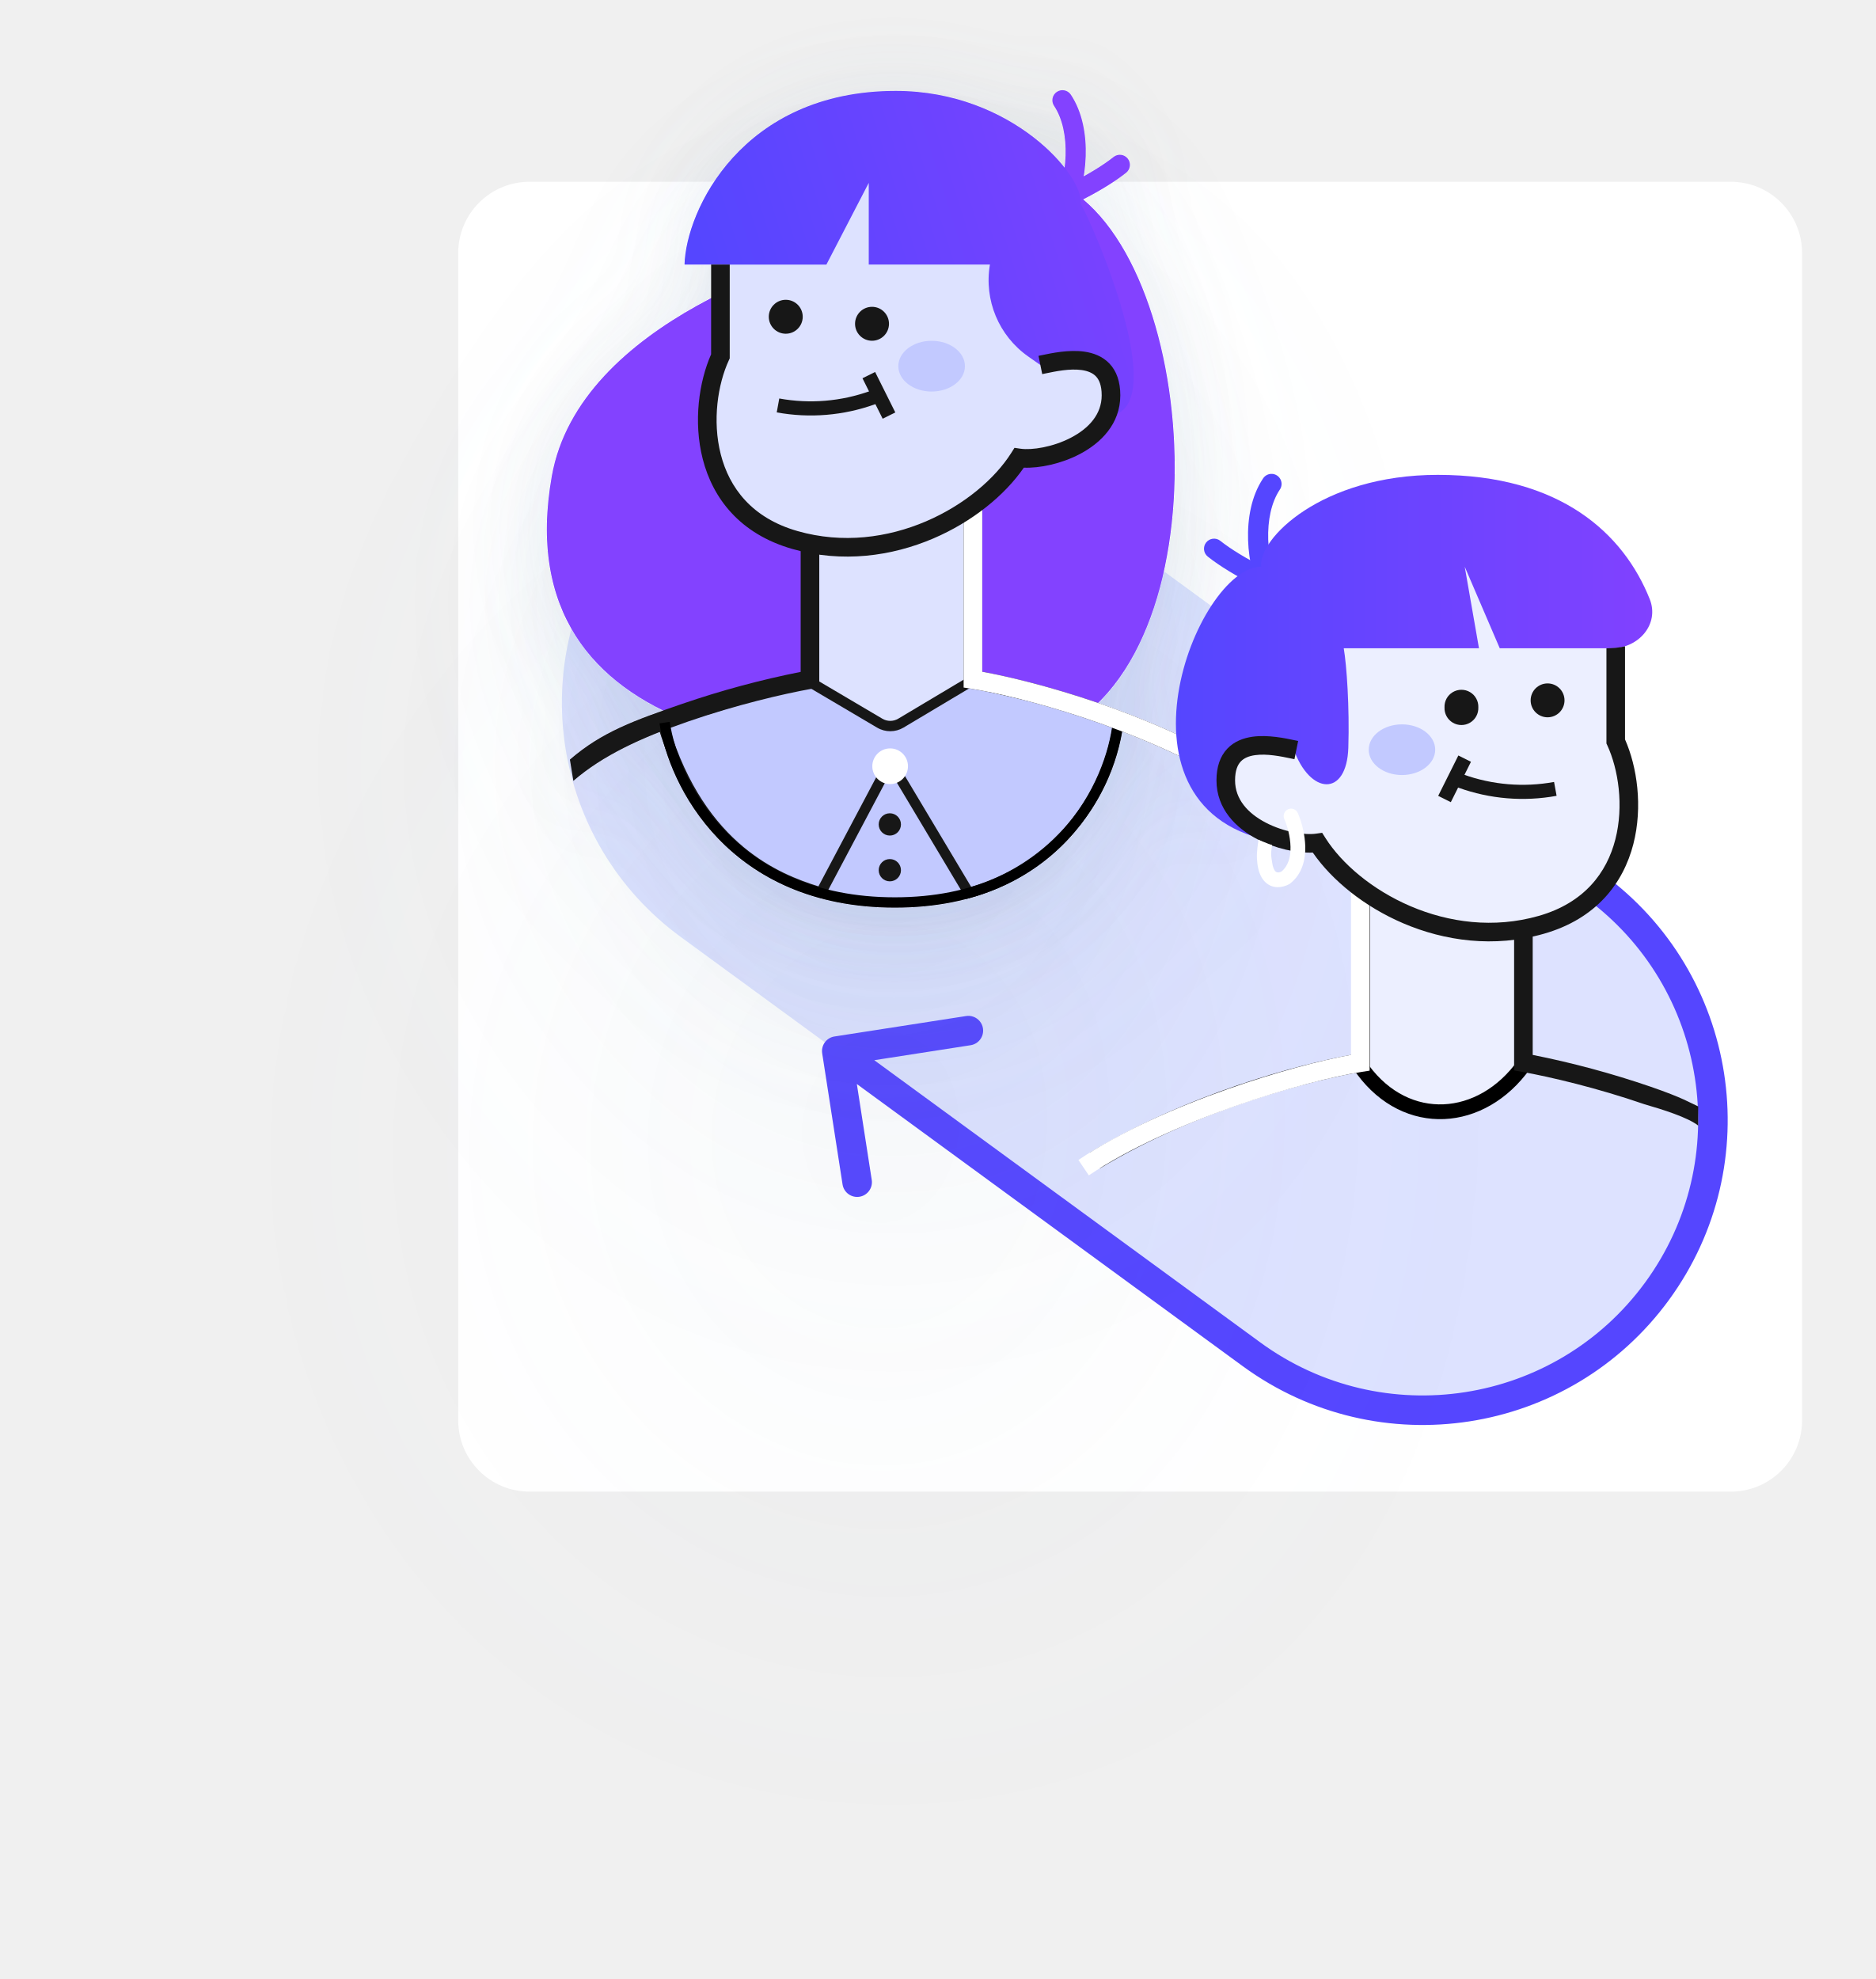
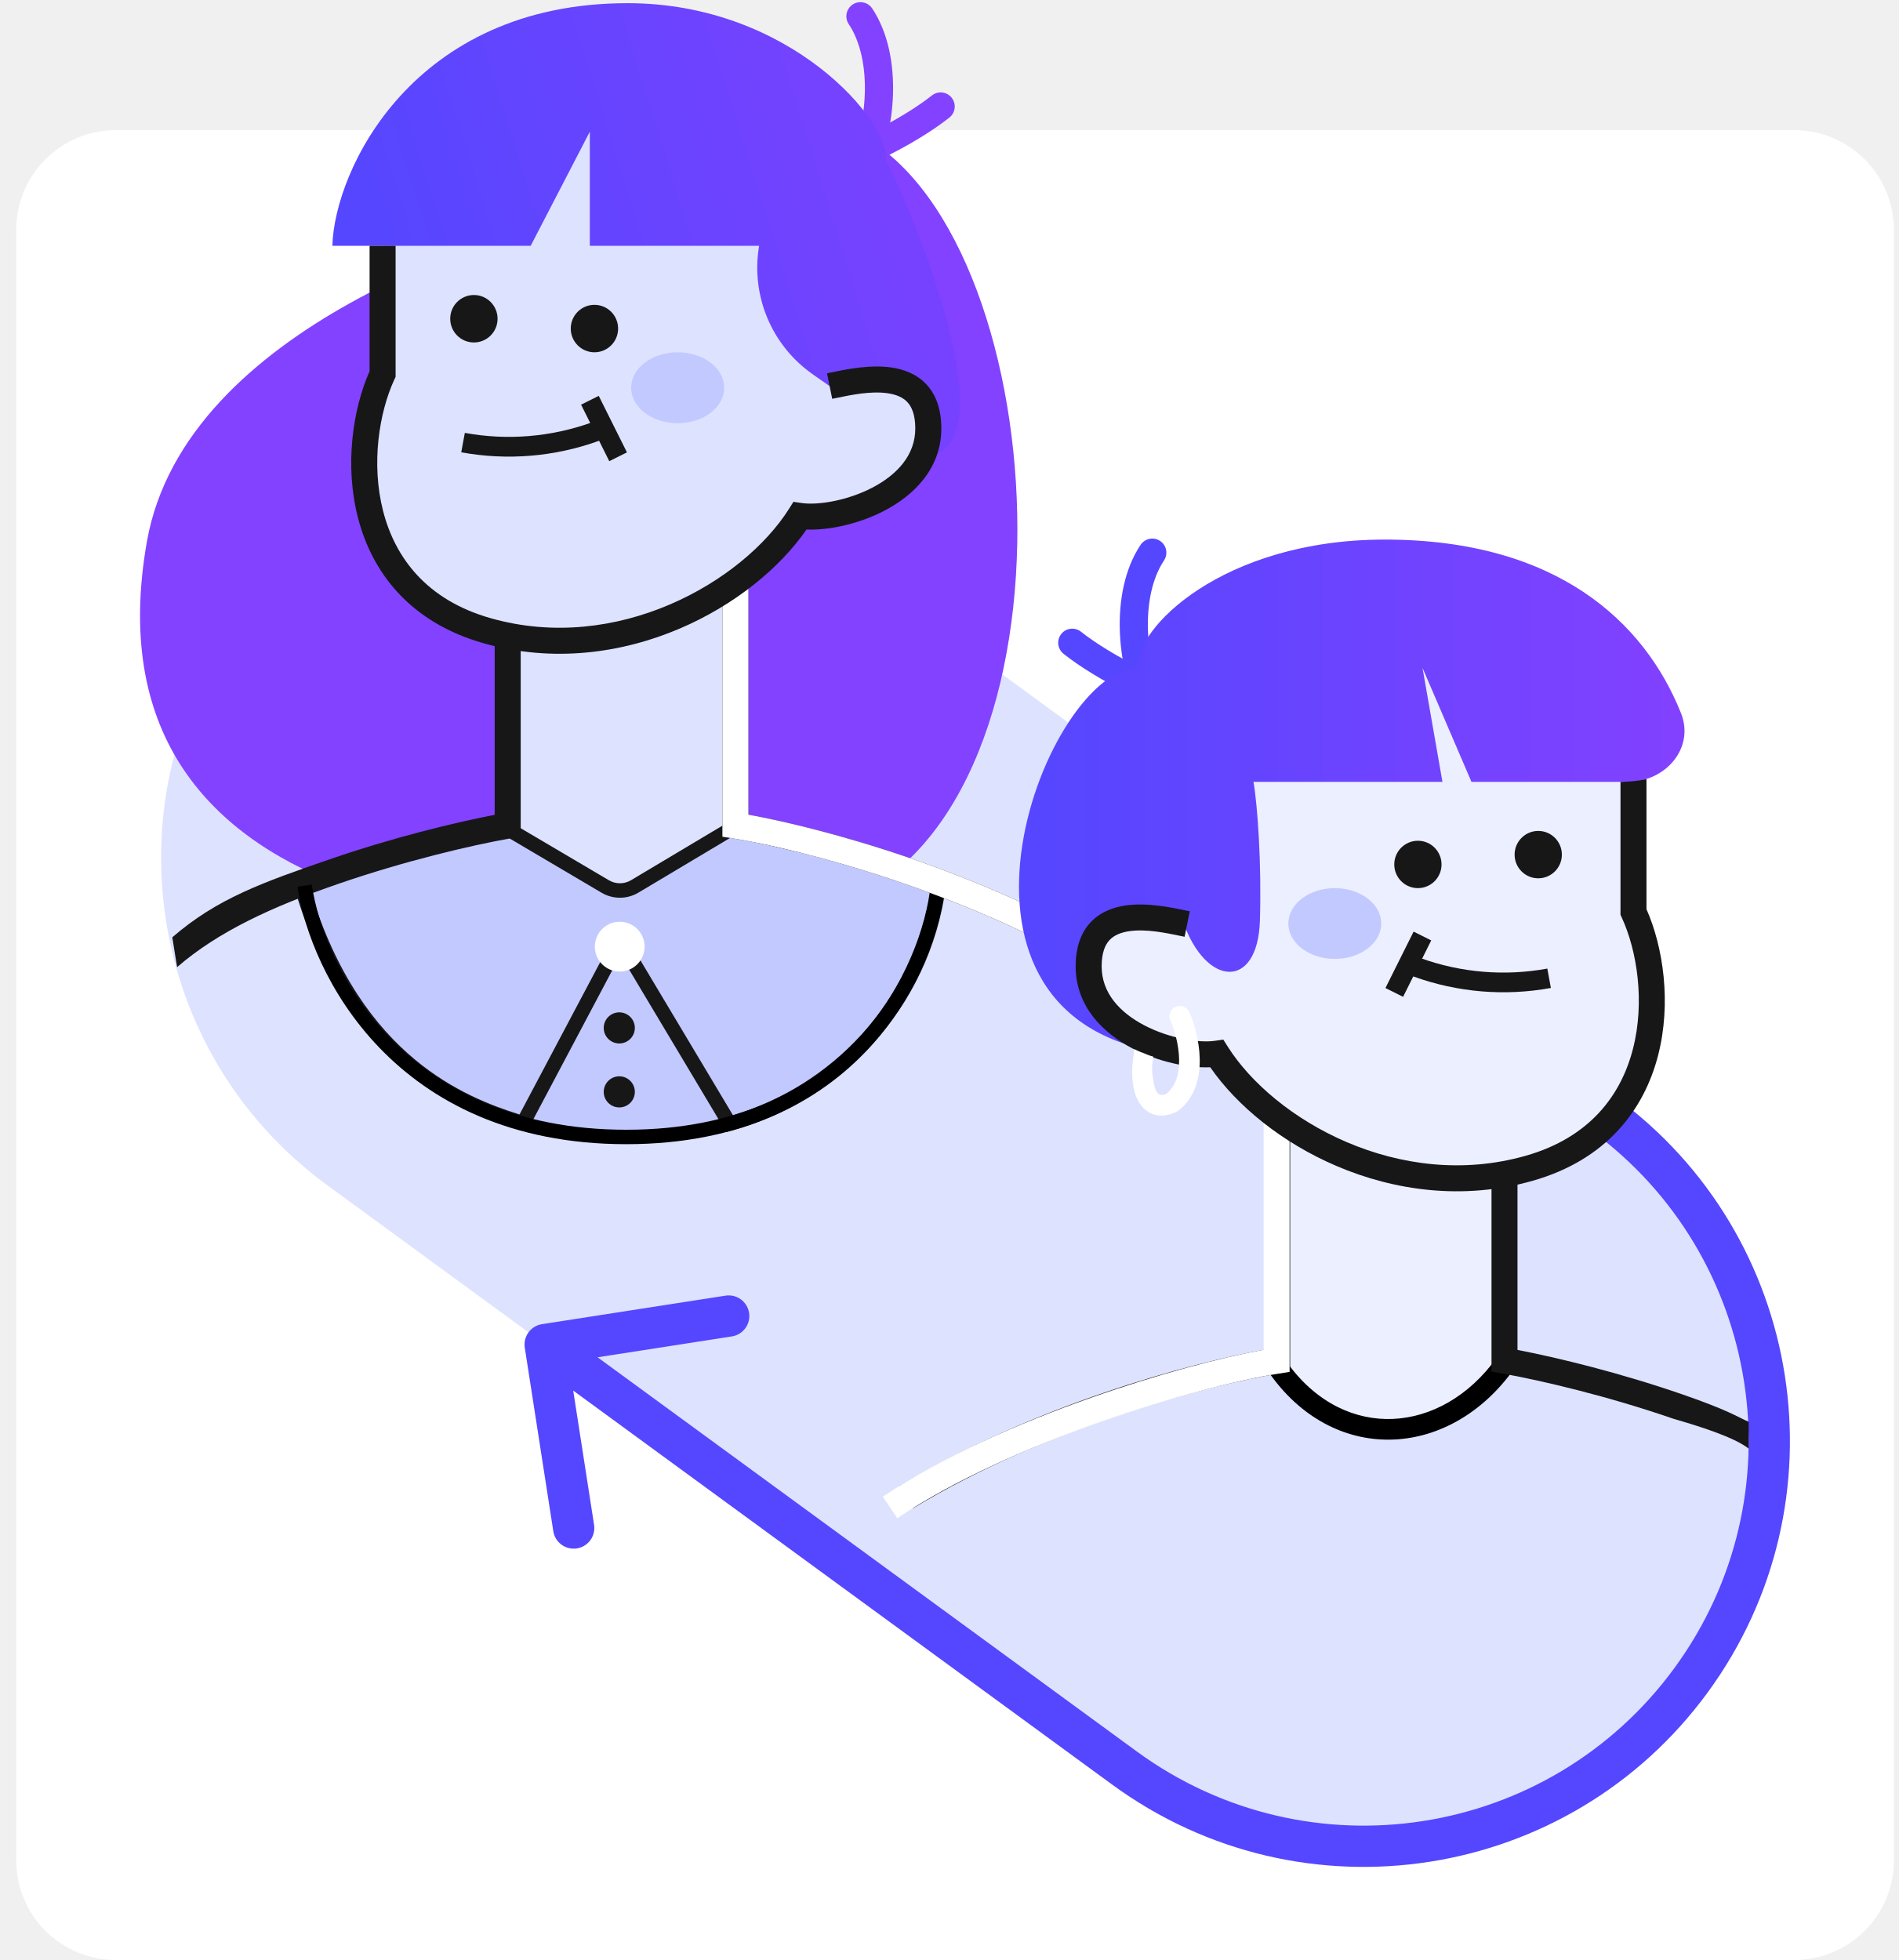
- <svg xmlns="http://www.w3.org/2000/svg" width="127" height="134" fill="none">
-   <path d="M31.027 17.136a4.828 4.828 0 0 1 4.828-4.828H117.2a4.827 4.827 0 0 1 4.827 4.828v79.036A4.827 4.827 0 0 1 117.2 101H35.855a4.828 4.828 0 0 1-4.828-4.828V17.136Z" fill="#fff" />
-   <rect x="53.432" y="20.129" width="87.168" height="39.295" rx="19.648" transform="rotate(36.17 53.432 20.129)" fill="#DDE2FF" />
-   <path d="M56.509 70.18a1 1 0 0 0-.835 1.142l1.382 8.894a1 1 0 0 0 1.976-.307l-1.228-7.905 7.905-1.229a1 1 0 1 0-.307-1.976l-8.893 1.382Zm28.827 20.713L66.012 76.766l-1.18 1.614 19.323 14.127 1.18-1.614ZM66.012 76.766l-8.76-6.404-1.18 1.614 8.76 6.404 1.18-1.614Zm22.011-30.107 19.323 14.127 1.181-1.615-19.323-14.127-1.18 1.615Zm23.372 40.185c-6.078 8.314-17.745 10.127-26.06 4.049l-1.18 1.614c9.206 6.73 22.124 4.723 28.854-4.482l-1.614-1.18Zm1.614 1.18c6.73-9.205 4.723-22.123-4.482-28.853l-1.181 1.614c8.314 6.079 10.127 17.746 4.049 26.06l1.614 1.18Z" fill="#5546FF" />
-   <g filter="url(#a)">
-     <path d="M68.757 50.39c13.734-1.963 13.325-29.592 4.569-36.909l-14.784 2.903c-3.843.817-19.324 5.38-21.18 15.855-3.232 18.235 17.66 20.112 31.395 18.15Z" fill="url(#b)" />
-     <path d="M60.51 61.215c-10.47 0-14.698-8.107-15.502-12.16l9.84-2.971 5.464 3.15 3.853-2.102 2.101-1.048 9.562 2.97c-.743 4.054-4.846 12.161-15.317 12.161Z" fill="#C2C9FF" />
-     <path d="M55.059 46.082v-8.756c5.884.28 9.69-1.985 10.857-3.152v11.908l-5.604 3.152-5.253-3.152Z" fill="#DDE2FF" />
-     <path fill-rule="evenodd" clip-rule="evenodd" d="m54.574 45.61 5.177 3.056a1.05 1.05 0 0 0 1.072-.003l4.777-2.85 6.39 1.466 4.135 1.356-.037.288c-.785 6.005-5.204 10.458-10.395 11.878l-.257.07-4.81-8.051a.35.35 0 0 0-.61.016l-4.248 8.02-.276-.084c-1.41-.427-3.523-1.155-5.6-2.885-2.08-1.732-4.103-4.452-5.374-8.832l-.096-.331 10.152-3.113Zm-9.285 3.58c1.238 4.06 3.138 6.565 5.052 8.16 1.842 1.533 3.715 2.24 5.079 2.666l3.977-7.508a1.05 1.05 0 0 1 1.83-.047l4.536 7.592c4.747-1.401 8.758-5.473 9.59-10.934l-3.55-1.164-6.086-1.397-4.535 2.707c-.55.328-1.236.33-1.787.004l-4.911-2.898-9.195 2.82Z" fill="#171717" />
-     <path d="M61.483 51.883a1.207 1.207 0 1 1-2.415 0 1.207 1.207 0 0 1 2.415 0Z" fill="#fff" />
-     <path d="M61.008 55.822a.754.754 0 1 1-1.508 0 .754.754 0 0 1 1.508 0ZM61.008 58.922a.754.754 0 1 1-1.508 0 .754.754 0 0 1 1.508 0Z" fill="#171717" />
-     <path fill-rule="evenodd" clip-rule="evenodd" d="M72.368 12.462c1.225-.59 2.35-1.287 3.035-1.834a.682.682 0 1 1 .851 1.07c-.784.625-2.004 1.375-3.295 1.996-1.282.618-2.708 1.145-3.898 1.272l-.143-1.36c.958-.102 2.217-.55 3.45-1.144Z" fill="#8342FF" />
-     <path fill-rule="evenodd" clip-rule="evenodd" d="M72.153 10.539c.042-1.283-.202-2.506-.779-3.372a.683.683 0 1 1 1.138-.757c.79 1.188 1.054 2.729 1.007 4.174-.047 1.45-.41 2.901-.975 3.963l-1.206-.643c.452-.848.774-2.088.815-3.365Z" fill="#8342FF" />
-     <path fill-rule="evenodd" clip-rule="evenodd" d="M66.513 45.486V32.853h-1.261v13.702l.53.085c3.152.503 11.155 2.526 17.79 6.55l.653-1.078c-6.47-3.925-14.164-5.983-17.712-6.626Zm-12.297.008V35.017h1.26v11.528l-.518.093c-1.938.348-5.117 1.096-8.324 2.203-3.224 1.113-5.816 2.311-7.81 4.035l-.234-1.445c2.183-1.887 4.374-2.657 7.632-3.782a61.811 61.811 0 0 1 7.994-2.155Z" fill="#171717" />
-     <path fill-rule="evenodd" clip-rule="evenodd" d="M48.63 56.784c-2.5-2.596-3.665-5.71-3.972-7.804l.693-.102c.289 1.966 1.397 4.941 3.783 7.42 2.377 2.47 6.034 4.46 11.46 4.46 5.425 0 8.998-1.99 11.271-4.455 2.284-2.475 3.272-5.446 3.482-7.41l.697.073c-.224 2.095-1.266 5.213-3.664 7.813-2.408 2.61-6.17 4.68-11.786 4.68-5.617 0-9.456-2.07-11.965-4.675Z" fill="#000" />
-     <path d="M69.008 31.005c-2.373 3.753-9 8.045-15.545 5.293-5.741-2.413-6.405-5.126-5.044-10.798.264-3.593.394-8.052.808-10.58l7.071-5.706 7.172 3.293 7.12 5.63v6.434c1.32-.268 4.64-1.022 4.64 2.195 0 3.218-4.375 4.507-6.222 4.239Z" fill="#DDE2FF" />
-     <path d="M54.356 21.449a1.149 1.149 0 1 1-1.148-1.15c.634 0 1.148.515 1.148 1.15Z" fill="#171717" />
-     <path d="M74.547 24.714c-.546-1.096-2.96-.457-4.1 0l-.818-.574a6.304 6.304 0 0 1-2.597-6.226h-8.205v-5.532l-2.868 5.533h-9.61c.096-3.66 3.892-11.761 14.306-11.761 7.913 0 12.775 5.807 12.526 7.652.846 1.428 6.15 13.647 2.05 14.332 0-.685-.137-2.329-.684-3.424Z" fill="url(#c)" />
-     <path d="M60.197 21.925a1.149 1.149 0 1 1-1.147-1.15c.634 0 1.147.515 1.147 1.15Z" fill="#171717" />
-     <path fill-rule="evenodd" clip-rule="evenodd" d="m59.677 27.218-.426.154c-2.13.768-4.427.959-6.655.551l.172-.941c2.062.377 4.187.201 6.158-.51l.426-.154.325.9Z" fill="#171717" />
-     <path fill-rule="evenodd" clip-rule="evenodd" d="m59.769 28.353-1.367-2.74.856-.426 1.367 2.739-.856.427Z" fill="#171717" />
-     <path d="M65.34 24.794c0 .95-1.01 1.718-2.255 1.718-1.245 0-2.255-.769-2.255-1.718 0-.95 1.01-1.719 2.255-1.719 1.245 0 2.255.77 2.255 1.719Z" fill="#C2C9FF" />
-     <path fill-rule="evenodd" clip-rule="evenodd" d="M66.513 45.486V34.358h-1.261v12.196l.531.085c3.151.503 11.154 2.526 17.788 6.55l.654-1.078c-6.47-3.925-14.164-5.983-17.712-6.627Z" fill="#fff" />
-     <path fill-rule="evenodd" clip-rule="evenodd" d="M49.413 17.914h-1.261v6.077c-.818 1.85-1.216 4.564-.565 7.096.676 2.631 2.49 5.064 6.077 6.087 3.381.964 6.73.485 9.53-.712 2.64-1.129 4.834-2.913 6.133-4.796 1.067.044 2.527-.261 3.777-.913 1.426-.744 2.757-2.042 2.757-3.985 0-.92-.25-1.639-.735-2.15-.477-.503-1.105-.724-1.704-.809-1.048-.147-2.225.102-2.896.244l-.204.043.251 1.235.214-.044c.698-.145 1.648-.343 2.46-.23.43.062.75.203.965.428.206.218.388.594.388 1.283 0 1.273-.856 2.229-2.08 2.867-1.23.641-2.652.858-3.42.747l-.405-.059-.219.346c-1.109 1.753-3.185 3.525-5.777 4.634-2.584 1.104-5.634 1.53-8.689.658-3.11-.887-4.624-2.942-5.202-5.188-.587-2.286-.2-4.77.547-6.382l.058-.126v-6.35Z" fill="#171717" />
-   </g>
-   <path fill-rule="evenodd" clip-rule="evenodd" d="M85.663 38.452c-1.222-.589-2.346-1.286-3.03-1.831a.681.681 0 1 0-.849 1.067c.783.625 2 1.373 3.29 1.994 1.28.616 2.703 1.143 3.892 1.27l.142-1.358c-.957-.102-2.214-.55-3.445-1.142Z" fill="#5546FF" />
-   <path d="M103.098 72.642v-9.565c-6.368.431-9.758-1.754-10.657-2.9l-.643 12.465.507.555c2.93 3.205 8.042 2.996 10.701-.437l.092-.118Z" fill="#ECEFFF" />
-   <path d="M103.189 72.094c-2.875 4.008-7.929 4.357-10.898.343" stroke="#000" stroke-linecap="square" />
-   <path fill-rule="evenodd" clip-rule="evenodd" d="M85.876 36.531c-.04-1.28.203-2.501.778-3.366a.682.682 0 1 0-1.135-.755c-.79 1.186-1.053 2.724-1.006 4.166.047 1.448.408 2.897.974 3.957l1.204-.642c-.451-.846-.773-2.084-.815-3.36Z" fill="#5546FF" />
-   <path fill-rule="evenodd" clip-rule="evenodd" d="M91.51 71.42V58.809h1.258v13.68l-.53.085c-3.146.502-11.136 2.522-17.76 6.54l-.652-1.077c6.46-3.918 14.141-5.973 17.683-6.615Zm12.276.009v-10.46h-1.259v11.509l.518.093c1.935.348 5.109 1.094 8.311 2.2 1.205.347 2.939.888 3.636 1.444v-1.298c-.541-.242-1.006-.57-3.225-1.336a61.737 61.737 0 0 0-7.981-2.152Z" fill="#171717" />
-   <path fill-rule="evenodd" clip-rule="evenodd" d="M92.74 59.908h-1.259v11.516c-2.05.372-5.114 1.178-8.337 2.313-3.513 1.237-7.262 2.88-10.119 4.806l.704 1.043c2.73-1.84 6.366-3.441 9.833-4.662 3.465-1.22 6.713-2.043 8.646-2.346l.532-.084V59.908Z" fill="#fff" />
-   <path d="M89.019 56.964c2.37 3.747 8.985 8.032 15.52 5.285 5.731-2.409 6.394-5.118 5.035-10.78-.263-3.588-.392-8.04-.806-10.564l-7.06-5.696-7.16 3.287-7.11 5.62v6.425c-1.316-.268-4.631-1.02-4.631 2.192s4.368 4.499 6.212 4.231Z" fill="#ECEFFF" />
-   <path d="M103.646 47.423a1.147 1.147 0 1 0 1.146-1.148c-.633 0-1.146.514-1.146 1.148Z" fill="#171717" />
-   <path d="M83.487 50.683c.546-1.093 2.957-.455 4.094 0 1.112 3.172 3.617 3.302 3.72-.057.085-2.741-.11-5.56-.31-6.731h9.157l-.965-5.523 2.372 5.523h7.581c1.825 0 3.25-1.638 2.573-3.332-1.769-4.424-6.027-8.41-14.351-8.41-7.9 0-12.2 4.377-11.95 6.219-4.396 0-10.918 16.634 1 18.628-4.5-3-3.466-5.223-2.92-6.317Z" fill="url(#d)" />
-   <path d="M97.814 47.899a1.146 1.146 0 1 0 2.29 0 1.146 1.146 0 1 0-2.29 0Z" fill="#171717" />
-   <path fill-rule="evenodd" clip-rule="evenodd" d="m98.335 53.182.425.154c2.127.767 4.42.957 6.644.55l-.172-.939c-2.058.377-4.179.2-6.148-.51l-.425-.153-.325.898Z" fill="#171717" />
-   <path fill-rule="evenodd" clip-rule="evenodd" d="m98.241 54.316 1.365-2.735-.855-.426-1.365 2.734.855.427Z" fill="#171717" />
-   <path d="M92.681 50.763c0 .947 1.008 1.715 2.251 1.715 1.244 0 2.252-.768 2.252-1.715 0-.948-1.008-1.716-2.252-1.716-1.243 0-2.25.768-2.25 1.716Z" fill="#C2C9FF" />
-   <path fill-rule="evenodd" clip-rule="evenodd" d="m108.779 43.898.334-.015c.311-.013.621-.054.924-.122v6.306c.817 1.847 1.214 4.556.565 7.084-.676 2.627-2.487 5.056-6.068 6.077-3.376.963-6.72.484-9.514-.71-2.636-1.127-4.826-2.909-6.124-4.788-1.065.043-2.522-.262-3.77-.912-1.424-.743-2.753-2.039-2.753-3.98 0-.917.25-1.635.734-2.145.476-.502 1.103-.723 1.702-.808 1.046-.147 2.221.102 2.89.244l.204.042-.25 1.234-.214-.044c-.697-.145-1.645-.343-2.455-.229-.43.06-.75.202-.964.427-.206.217-.388.592-.388 1.28 0 1.272.855 2.226 2.076 2.862 1.229.641 2.649.858 3.416.746l.404-.058.218.345c1.108 1.75 3.18 3.52 5.768 4.626 2.58 1.103 5.625 1.527 8.675.658 3.105-.886 4.617-2.938 5.193-5.18.587-2.282.199-4.762-.545-6.371l-.058-.126v-6.444Z" fill="#171717" />
-   <path fill-rule="evenodd" clip-rule="evenodd" d="M87.224 54.796a.5.5 0 0 0-.26.658c.193.441.407 1.169.422 1.886.015.706-.16 1.303-.614 1.673-.207.1-.343.063-.425-.03-.068-.08-.165-.258-.212-.63-.046-.37-.11-.406 0-1.14 0 0-.178-.038-.455-.163-.258-.085-.46-.195-.46-.195-.119.788-.138 1.13-.077 1.622.061.488.206.88.448 1.16.535.619 1.28.457 1.687.24l.037-.019.033-.025c.84-.646 1.056-1.642 1.038-2.514a6.353 6.353 0 0 0-.504-2.264.5.5 0 0 0-.658-.259Z" fill="#fff" />
+ <svg xmlns="http://www.w3.org/2000/svg" width="92" height="95" viewBox="0 0 92 95" fill="none">
+   <path d="M0.787 11.136C0.787 8.47 2.949 6.308 5.615 6.308L86.96 6.308C89.626 6.308 91.787 8.47 91.787 11.136V81.696V90.172C91.787 92.839 89.626 95 86.96 95L5.615 95C2.948 95 0.787 92.839 0.787 90.172L0.787 81.696L0.787 11.136Z" fill="white" />
+   <path d="M11.596 29.99C18 21.23 30.293 19.32 39.052 25.724L77.699 53.978C86.459 60.382 88.368 72.675 81.964 81.435C75.56 90.194 63.267 92.104 54.508 85.7L15.861 57.446C7.101 51.042 5.192 38.749 11.596 29.99Z" fill="#DDE2FF" />
+   <path fill-rule="evenodd" clip-rule="evenodd" d="M77.106 54.785L57.783 40.659L58.964 39.044L78.287 53.171C87.492 59.901 89.499 72.819 82.769 82.025C76.039 91.23 63.121 93.237 53.915 86.507L27.781 67.401L28.792 73.909C28.877 74.454 28.503 74.966 27.957 75.05C27.412 75.135 26.901 74.761 26.816 74.216L25.434 65.322C25.349 64.777 25.723 64.266 26.269 64.181L35.162 62.799C35.708 62.715 36.219 63.088 36.304 63.634C36.389 64.18 36.015 64.691 35.469 64.775L28.962 65.787L55.096 84.893C63.41 90.971 75.077 89.158 81.155 80.844C87.233 72.531 85.42 60.864 77.106 54.785Z" fill="#5546FF" />
+   <path d="M38.517 44.389C52.251 42.427 51.842 14.798 43.086 7.481L28.301 10.384C24.459 11.201 8.978 15.764 7.122 26.239C3.89 44.474 24.782 46.351 38.517 44.389Z" fill="url(#paint0_linear_3590_1116)" />
+   <path d="M30.27 55.215C19.799 55.215 15.572 47.108 14.768 43.054L24.608 40.084L30.072 43.234L33.925 41.132L36.026 40.084L45.588 43.054C44.845 47.108 40.742 55.215 30.27 55.215Z" fill="#C2C9FF" />
+   <path d="M24.818 40.082V31.326C30.703 31.606 34.509 29.341 35.676 28.174V40.082L30.072 43.234L24.818 40.082Z" fill="#DDE2FF" />
+   <path fill-rule="evenodd" clip-rule="evenodd" d="M24.334 39.611L29.511 42.666C29.842 42.861 30.253 42.861 30.583 42.663L35.36 39.812L41.751 41.279L45.885 42.635L45.847 42.923C45.063 48.928 40.644 53.381 35.453 54.801L35.196 54.871L30.386 46.82C30.246 46.585 29.904 46.594 29.776 46.836L25.528 54.855L25.252 54.772C23.841 54.345 21.729 53.617 19.653 51.887C17.573 50.155 15.549 47.435 14.278 43.055L14.182 42.724L24.334 39.611ZM15.049 43.19C16.287 47.25 18.187 49.755 20.101 51.349C21.943 52.883 23.816 53.59 25.179 54.017L29.157 46.508C29.54 45.784 30.567 45.758 30.987 46.461L35.523 54.053C40.27 52.652 44.281 48.58 45.112 43.119L41.563 41.955L35.477 40.558L30.942 43.265C30.392 43.593 29.706 43.595 29.154 43.269L24.244 40.371L15.049 43.19Z" fill="#171717" />
+   <path d="M31.242 45.883C31.242 46.55 30.702 47.09 30.035 47.09C29.369 47.09 28.828 46.55 28.828 45.883C28.828 45.217 29.369 44.676 30.035 44.676C30.702 44.676 31.242 45.217 31.242 45.883Z" fill="white" />
+   <path d="M30.768 49.822C30.768 50.238 30.43 50.576 30.014 50.576C29.597 50.576 29.26 50.238 29.26 49.822C29.26 49.405 29.597 49.068 30.014 49.068C30.43 49.068 30.768 49.405 30.768 49.822Z" fill="#171717" />
+   <path d="M30.768 52.922C30.768 53.339 30.43 53.676 30.014 53.676C29.597 53.676 29.26 53.339 29.26 52.922C29.26 52.506 29.597 52.168 30.014 52.168C30.43 52.168 30.768 52.506 30.768 52.922Z" fill="#171717" />
+   <path fill-rule="evenodd" clip-rule="evenodd" d="M42.128 6.462C43.352 5.873 44.478 5.175 45.163 4.628C45.458 4.393 45.888 4.441 46.123 4.736C46.358 5.032 46.309 5.462 46.014 5.697C45.229 6.323 44.01 7.073 42.719 7.695C41.437 8.312 40.011 8.839 38.82 8.966L38.678 7.606C39.636 7.504 40.895 7.056 42.128 6.462Z" fill="#8342FF" />
+   <path fill-rule="evenodd" clip-rule="evenodd" d="M41.913 4.539C41.955 3.256 41.71 2.033 41.134 1.167C40.925 0.853 41.01 0.428 41.324 0.219C41.638 0.011 42.062 0.096 42.272 0.41C43.062 1.598 43.325 3.139 43.279 4.584C43.232 6.034 42.87 7.485 42.304 8.548L41.098 7.904C41.549 7.056 41.872 5.816 41.913 4.539Z" fill="#8342FF" />
+   <path fill-rule="evenodd" clip-rule="evenodd" d="M36.272 39.486L36.272 26.853L35.011 26.853L35.011 40.555L35.542 40.64C38.693 41.143 46.697 43.166 53.331 47.19L53.985 46.112C47.514 42.187 39.82 40.129 36.272 39.486ZM23.975 39.494L23.975 29.017L25.236 29.017L25.236 40.545L24.717 40.638C22.78 40.986 19.601 41.734 16.393 42.841C13.169 43.954 10.578 45.152 8.583 46.876L8.35 45.431C10.533 43.544 12.723 42.774 15.982 41.649C18.986 40.612 21.964 39.884 23.975 39.494Z" fill="#171717" />
+   <path fill-rule="evenodd" clip-rule="evenodd" d="M18.389 50.784C15.89 48.188 14.725 45.074 14.418 42.98L15.111 42.878C15.399 44.844 16.507 47.819 18.894 50.298C21.271 52.767 24.928 54.758 30.353 54.758C35.778 54.758 39.352 52.768 41.625 50.303C43.909 47.828 44.897 44.857 45.107 42.892L45.803 42.966C45.58 45.061 44.538 48.179 42.14 50.779C39.731 53.389 35.971 55.458 30.353 55.458C24.736 55.458 20.897 53.389 18.389 50.784Z" fill="black" />
+   <path d="M38.768 25.005C36.394 28.758 29.768 33.05 23.222 30.298C17.482 27.885 16.818 25.172 18.179 19.5C18.443 15.907 18.572 11.448 18.987 8.92L26.058 3.214L33.229 6.507L40.351 12.137V18.571C41.669 18.303 44.99 17.549 44.99 20.767C44.99 23.983 40.614 25.273 38.768 25.005Z" fill="#DDE2FF" />
+   <path d="M24.115 15.449C24.115 16.084 23.602 16.599 22.968 16.599C22.334 16.599 21.82 16.084 21.82 15.449C21.82 14.814 22.334 14.299 22.968 14.299C23.602 14.299 24.115 14.814 24.115 15.449Z" fill="#171717" />
+   <path d="M44.307 18.714C43.761 17.618 41.346 18.257 40.208 18.714L39.389 18.14C37.392 16.742 36.38 14.317 36.791 11.915H28.586V6.382L25.719 11.915L16.109 11.915C16.205 8.254 20 0.154 30.414 0.154C38.328 0.154 43.19 5.961 42.941 7.806C43.787 9.234 49.09 21.453 44.99 22.137C44.99 21.453 44.854 19.809 44.307 18.714Z" fill="url(#paint1_linear_3590_1116)" />
+   <path d="M29.957 15.925C29.957 16.56 29.443 17.075 28.81 17.075C28.176 17.075 27.662 16.56 27.662 15.925C27.662 15.29 28.176 14.775 28.81 14.775C29.443 14.775 29.957 15.29 29.957 15.925Z" fill="#171717" />
+   <path fill-rule="evenodd" clip-rule="evenodd" d="M29.437 21.218L29.011 21.372C26.88 22.14 24.584 22.331 22.355 21.923L22.528 20.982C24.589 21.359 26.714 21.183 28.686 20.472L29.112 20.318L29.437 21.218Z" fill="#171717" />
+   <path fill-rule="evenodd" clip-rule="evenodd" d="M29.529 22.353L28.162 19.614L29.018 19.187L30.385 21.926L29.529 22.353Z" fill="#171717" />
+   <path d="M35.099 18.794C35.099 19.743 34.09 20.512 32.845 20.512C31.599 20.512 30.59 19.743 30.59 18.794C30.59 17.845 31.599 17.075 32.845 17.075C34.09 17.075 35.099 17.845 35.099 18.794Z" fill="#C2C9FF" />
+   <path fill-rule="evenodd" clip-rule="evenodd" d="M36.273 39.486L36.273 28.359L35.012 28.359L35.012 40.555L35.543 40.64C38.694 41.143 46.697 43.166 53.331 47.19L53.985 46.112C47.515 42.187 39.821 40.129 36.273 39.486Z" fill="white" />
+   <path fill-rule="evenodd" clip-rule="evenodd" d="M19.173 11.914H17.912V17.991C17.094 19.841 16.696 22.555 17.347 25.087C18.023 27.718 19.838 30.151 23.424 31.174C26.805 32.138 30.154 31.659 32.954 30.462C35.594 29.333 37.787 27.549 39.087 25.666C40.154 25.71 41.613 25.405 42.864 24.753C44.29 24.009 45.621 22.711 45.621 20.768C45.621 19.848 45.371 19.129 44.886 18.618C44.409 18.115 43.781 17.894 43.181 17.809C42.134 17.662 40.956 17.911 40.286 18.053C40.212 18.069 40.143 18.083 40.082 18.096L40.333 19.331C40.401 19.317 40.473 19.303 40.547 19.287C41.245 19.142 42.195 18.944 43.006 19.058C43.437 19.119 43.758 19.26 43.971 19.485C44.177 19.703 44.36 20.079 44.36 20.768C44.36 22.041 43.503 22.997 42.28 23.635C41.05 24.276 39.628 24.494 38.859 24.382L38.454 24.323L38.236 24.669C37.127 26.422 35.05 28.195 32.458 29.302C29.875 30.407 26.825 30.832 23.77 29.961C20.66 29.074 19.145 27.018 18.568 24.773C17.98 22.487 18.369 20.003 19.114 18.391L19.173 18.265V11.914Z" fill="#171717" />
+   <path fill-rule="evenodd" clip-rule="evenodd" d="M55.423 32.452C54.201 31.863 53.077 31.166 52.393 30.621C52.098 30.386 51.669 30.434 51.435 30.729C51.2 31.023 51.249 31.453 51.544 31.688C52.327 32.313 53.544 33.061 54.833 33.682C56.113 34.298 57.537 34.825 58.725 34.951L58.868 33.594C57.911 33.492 56.654 33.045 55.423 32.452Z" fill="#5546FF" />
+   <path d="M72.857 66.642L72.857 57.077C66.49 57.508 63.1 55.323 62.201 54.176L61.558 66.642L62.065 67.197C64.995 70.402 70.107 70.193 72.766 66.76L72.857 66.642Z" fill="#ECEFFF" />
+   <path fill-rule="evenodd" clip-rule="evenodd" d="M72.834 65.396L72.543 65.802C71.182 67.699 69.334 68.695 67.513 68.774C65.699 68.853 63.847 68.025 62.452 66.14L62.155 65.738L61.351 66.332L61.648 66.734C63.223 68.863 65.382 69.868 67.556 69.773C69.724 69.679 71.84 68.497 73.355 66.385L73.647 65.979L72.834 65.396Z" fill="black" />
+   <path fill-rule="evenodd" clip-rule="evenodd" d="M55.636 30.531C55.595 29.251 55.839 28.03 56.414 27.165C56.623 26.851 56.538 26.427 56.224 26.219C55.91 26.01 55.487 26.096 55.278 26.41C54.489 27.596 54.226 29.134 54.273 30.576C54.32 32.024 54.681 33.473 55.246 34.533L56.45 33.891C55.999 33.045 55.678 31.807 55.636 30.531Z" fill="#5546FF" />
+   <path fill-rule="evenodd" clip-rule="evenodd" d="M61.269 65.421L61.269 52.808L62.528 52.808L62.528 66.488L61.998 66.573C58.852 67.075 50.862 69.095 44.238 73.113L43.585 72.036C50.045 68.118 57.727 66.063 61.269 65.421ZM73.546 65.429L73.546 54.969L72.287 54.969L72.287 66.478L72.805 66.571C74.74 66.919 77.913 67.665 81.116 68.771C82.321 69.118 84.055 69.659 84.752 70.215L84.752 68.917C84.211 68.675 83.746 68.347 81.526 67.581C78.527 66.545 75.554 65.818 73.546 65.429Z" fill="#171717" />
+   <path fill-rule="evenodd" clip-rule="evenodd" d="M62.5 53.908H61.241V65.424C59.19 65.796 56.126 66.602 52.904 67.737C49.391 68.974 45.642 70.616 42.785 72.543L43.489 73.587C46.219 71.746 49.855 70.145 53.322 68.924C56.787 67.704 60.035 66.881 61.968 66.578L62.5 66.494V53.908Z" fill="white" />
+   <path d="M58.778 50.964C61.148 54.711 67.764 58.996 74.299 56.249C80.03 53.84 80.693 51.131 79.334 45.469C79.071 41.881 78.942 37.429 78.528 34.905L71.468 29.209L64.308 32.496L57.198 38.117V44.541C55.882 44.273 52.566 43.521 52.566 46.733C52.566 49.944 56.935 51.232 58.778 50.964Z" fill="#ECEFFF" />
+   <path d="M73.406 41.423C73.406 42.057 73.919 42.571 74.552 42.571C75.184 42.571 75.697 42.057 75.697 41.423C75.697 40.789 75.184 40.275 74.552 40.275C73.919 40.275 73.406 40.789 73.406 41.423Z" fill="#171717" />
+   <path d="M53.248 44.683C53.794 43.59 56.204 44.228 57.341 44.683C58.453 47.855 60.958 47.985 61.062 44.626C61.147 41.885 60.952 39.066 60.751 37.895L69.909 37.895L68.943 32.372L71.315 37.895L78.897 37.895C80.721 37.895 82.147 36.257 81.469 34.563C79.7 30.139 75.442 26.153 67.118 26.153C59.218 26.153 54.919 30.53 55.168 32.372C50.772 32.372 44.25 49.006 56.168 51C51.668 48 52.702 45.777 53.248 44.683Z" fill="url(#paint2_linear_3590_1116)" />
+   <path d="M67.574 41.899C67.574 42.533 68.087 43.047 68.72 43.047C69.352 43.047 69.865 42.533 69.865 41.899C69.865 41.265 69.352 40.751 68.72 40.751C68.087 40.751 67.574 41.265 67.574 41.899Z" fill="#171717" />
+   <path fill-rule="evenodd" clip-rule="evenodd" d="M68.094 47.182L68.52 47.336C70.647 48.103 72.94 48.293 75.164 47.886L74.992 46.947C72.934 47.324 70.812 47.148 68.844 46.438L68.418 46.284L68.094 47.182Z" fill="#171717" />
+   <path fill-rule="evenodd" clip-rule="evenodd" d="M68.001 48.316L69.365 45.581L68.511 45.155L67.146 47.889L68.001 48.316Z" fill="#171717" />
+   <path d="M62.441 44.763C62.441 45.71 63.449 46.478 64.692 46.478C65.936 46.478 66.943 45.71 66.943 44.763C66.943 43.815 65.936 43.047 64.692 43.047C63.449 43.047 62.441 43.815 62.441 44.763Z" fill="#C2C9FF" />
+   <path fill-rule="evenodd" clip-rule="evenodd" d="M78.538 37.898L78.873 37.883C79.184 37.87 79.493 37.829 79.797 37.761V44.067C80.614 45.914 81.011 48.623 80.361 51.151C79.686 53.778 77.874 56.207 74.294 57.228C70.918 58.191 67.575 57.712 64.779 56.517C62.143 55.391 59.954 53.609 58.656 51.73C57.591 51.773 56.134 51.468 54.886 50.818C53.462 50.075 52.133 48.779 52.133 46.839C52.133 45.921 52.383 45.203 52.866 44.693C53.343 44.191 53.97 43.97 54.569 43.885C55.615 43.738 56.79 43.987 57.459 44.129C57.534 44.144 57.602 44.159 57.663 44.171L57.412 45.405C57.344 45.391 57.273 45.376 57.199 45.361C56.502 45.216 55.554 45.018 54.744 45.132C54.313 45.193 53.993 45.334 53.78 45.559C53.574 45.776 53.392 46.151 53.392 46.839C53.392 48.111 54.247 49.064 55.468 49.701C56.697 50.342 58.117 50.559 58.884 50.447L59.288 50.389L59.506 50.734C60.613 52.484 62.686 54.254 65.274 55.36C67.853 56.463 70.898 56.887 73.948 56.018C77.054 55.132 78.566 53.08 79.142 50.838C79.729 48.556 79.341 46.076 78.597 44.467L78.538 44.341V37.898Z" fill="#171717" />
+   <path fill-rule="evenodd" clip-rule="evenodd" d="M56.984 48.796C56.731 48.906 56.615 49.201 56.725 49.454C56.916 49.895 57.13 50.623 57.146 51.34C57.16 52.046 56.985 52.643 56.532 53.013C56.325 53.112 56.188 53.076 56.107 52.983C56.039 52.903 55.941 52.725 55.895 52.352C55.849 51.982 55.785 51.947 55.895 51.214C55.895 51.214 55.717 51.175 55.44 51.05C55.182 50.965 54.979 50.855 54.979 50.855C54.861 51.642 54.841 51.986 54.903 52.477C54.964 52.965 55.109 53.356 55.351 53.636C55.886 54.256 56.632 54.094 57.038 53.878L57.075 53.858L57.108 53.833C57.947 53.187 58.164 52.191 58.145 51.319C58.127 50.443 57.872 49.586 57.642 49.056C57.532 48.802 57.237 48.686 56.984 48.796Z" fill="white" />
  <defs>
-     <linearGradient id="b" x1="70.82" y1="22.966" x2="41.048" y2="40.829" gradientUnits="userSpaceOnUse">
+     <linearGradient id="paint0_linear_3590_1116" x1="40.58" y1="16.966" x2="10.808" y2="34.829" gradientUnits="userSpaceOnUse">
      <stop stop-color="#8342FF" />
      <stop offset="1" stop-color="#8342FF" />
    </linearGradient>
-     <linearGradient id="c" x1="82.378" y1="14.91" x2="49.805" y2="25.067" gradientUnits="userSpaceOnUse">
+     <linearGradient id="paint1_linear_3590_1116" x1="52.138" y1="8.91" x2="19.565" y2="19.067" gradientUnits="userSpaceOnUse">
      <stop stop-color="#8241FF" />
      <stop offset="1" stop-color="#5546FF" />
    </linearGradient>
-     <linearGradient id="d" x1="112.592" y1="44.576" x2="79.625" y2="44.576" gradientUnits="userSpaceOnUse">
+     <linearGradient id="paint2_linear_3590_1116" x1="81.641" y1="38.576" x2="49.386" y2="38.576" gradientUnits="userSpaceOnUse">
      <stop stop-color="#8241FF" />
      <stop offset="1" stop-color="#5546FF" />
    </linearGradient>
-     <filter id="a" x="-5.042" y=".847" width="131.335" height="144.75" filterUnits="userSpaceOnUse" color-interpolation-filters="sRGB">
-       <feFlood flood-opacity="0" result="BackgroundImageFix" />
-       <feColorMatrix in="SourceAlpha" values="0 0 0 0 0 0 0 0 0 0 0 0 0 0 0 0 0 0 127 0" result="hardAlpha" />
-       <feOffset dy="42.069" />
-       <feGaussianBlur stdDeviation="21.035" />
-       <feComposite in2="hardAlpha" operator="out" />
-       <feColorMatrix values="0 0 0 0 0.439 0 0 0 0 0.565 0 0 0 0 0.69 0 0 0 0.04 0" />
-       <feBlend in2="BackgroundImageFix" result="effect1_dropShadow_3590_1116" />
-       <feColorMatrix in="SourceAlpha" values="0 0 0 0 0 0 0 0 0 0 0 0 0 0 0 0 0 0 127 0" result="hardAlpha" />
-       <feOffset dy="15.776" />
-       <feGaussianBlur stdDeviation="10.517" />
-       <feComposite in2="hardAlpha" operator="out" />
-       <feColorMatrix values="0 0 0 0 0.439 0 0 0 0 0.565 0 0 0 0 0.69 0 0 0 0.05 0" />
-       <feBlend in2="effect1_dropShadow_3590_1116" result="effect2_dropShadow_3590_1116" />
-       <feColorMatrix in="SourceAlpha" values="0 0 0 0 0 0 0 0 0 0 0 0 0 0 0 0 0 0 127 0" result="hardAlpha" />
-       <feOffset dy="5.259" />
-       <feGaussianBlur stdDeviation="5.259" />
-       <feComposite in2="hardAlpha" operator="out" />
-       <feColorMatrix values="0 0 0 0 0.439 0 0 0 0 0.565 0 0 0 0 0.69 0 0 0 0.08 0" />
-       <feBlend in2="effect2_dropShadow_3590_1116" result="effect3_dropShadow_3590_1116" />
-       <feColorMatrix in="SourceAlpha" values="0 0 0 0 0 0 0 0 0 0 0 0 0 0 0 0 0 0 127 0" result="hardAlpha" />
-       <feOffset dy="2.629" />
-       <feGaussianBlur stdDeviation="2.629" />
-       <feComposite in2="hardAlpha" operator="out" />
-       <feColorMatrix values="0 0 0 0 0.439 0 0 0 0 0.565 0 0 0 0 0.69 0 0 0 0.05 0" />
-       <feBlend in2="effect3_dropShadow_3590_1116" result="effect4_dropShadow_3590_1116" />
-       <feColorMatrix in="SourceAlpha" values="0 0 0 0 0 0 0 0 0 0 0 0 0 0 0 0 0 0 127 0" result="hardAlpha" />
-       <feOffset />
-       <feGaussianBlur stdDeviation="2.629" />
-       <feComposite in2="hardAlpha" operator="out" />
-       <feColorMatrix values="0 0 0 0 0.439 0 0 0 0 0.565 0 0 0 0 0.69 0 0 0 0.1 0" />
-       <feBlend in2="effect4_dropShadow_3590_1116" result="effect5_dropShadow_3590_1116" />
-       <feBlend in="SourceGraphic" in2="effect5_dropShadow_3590_1116" result="shape" />
-     </filter>
  </defs>
</svg>
